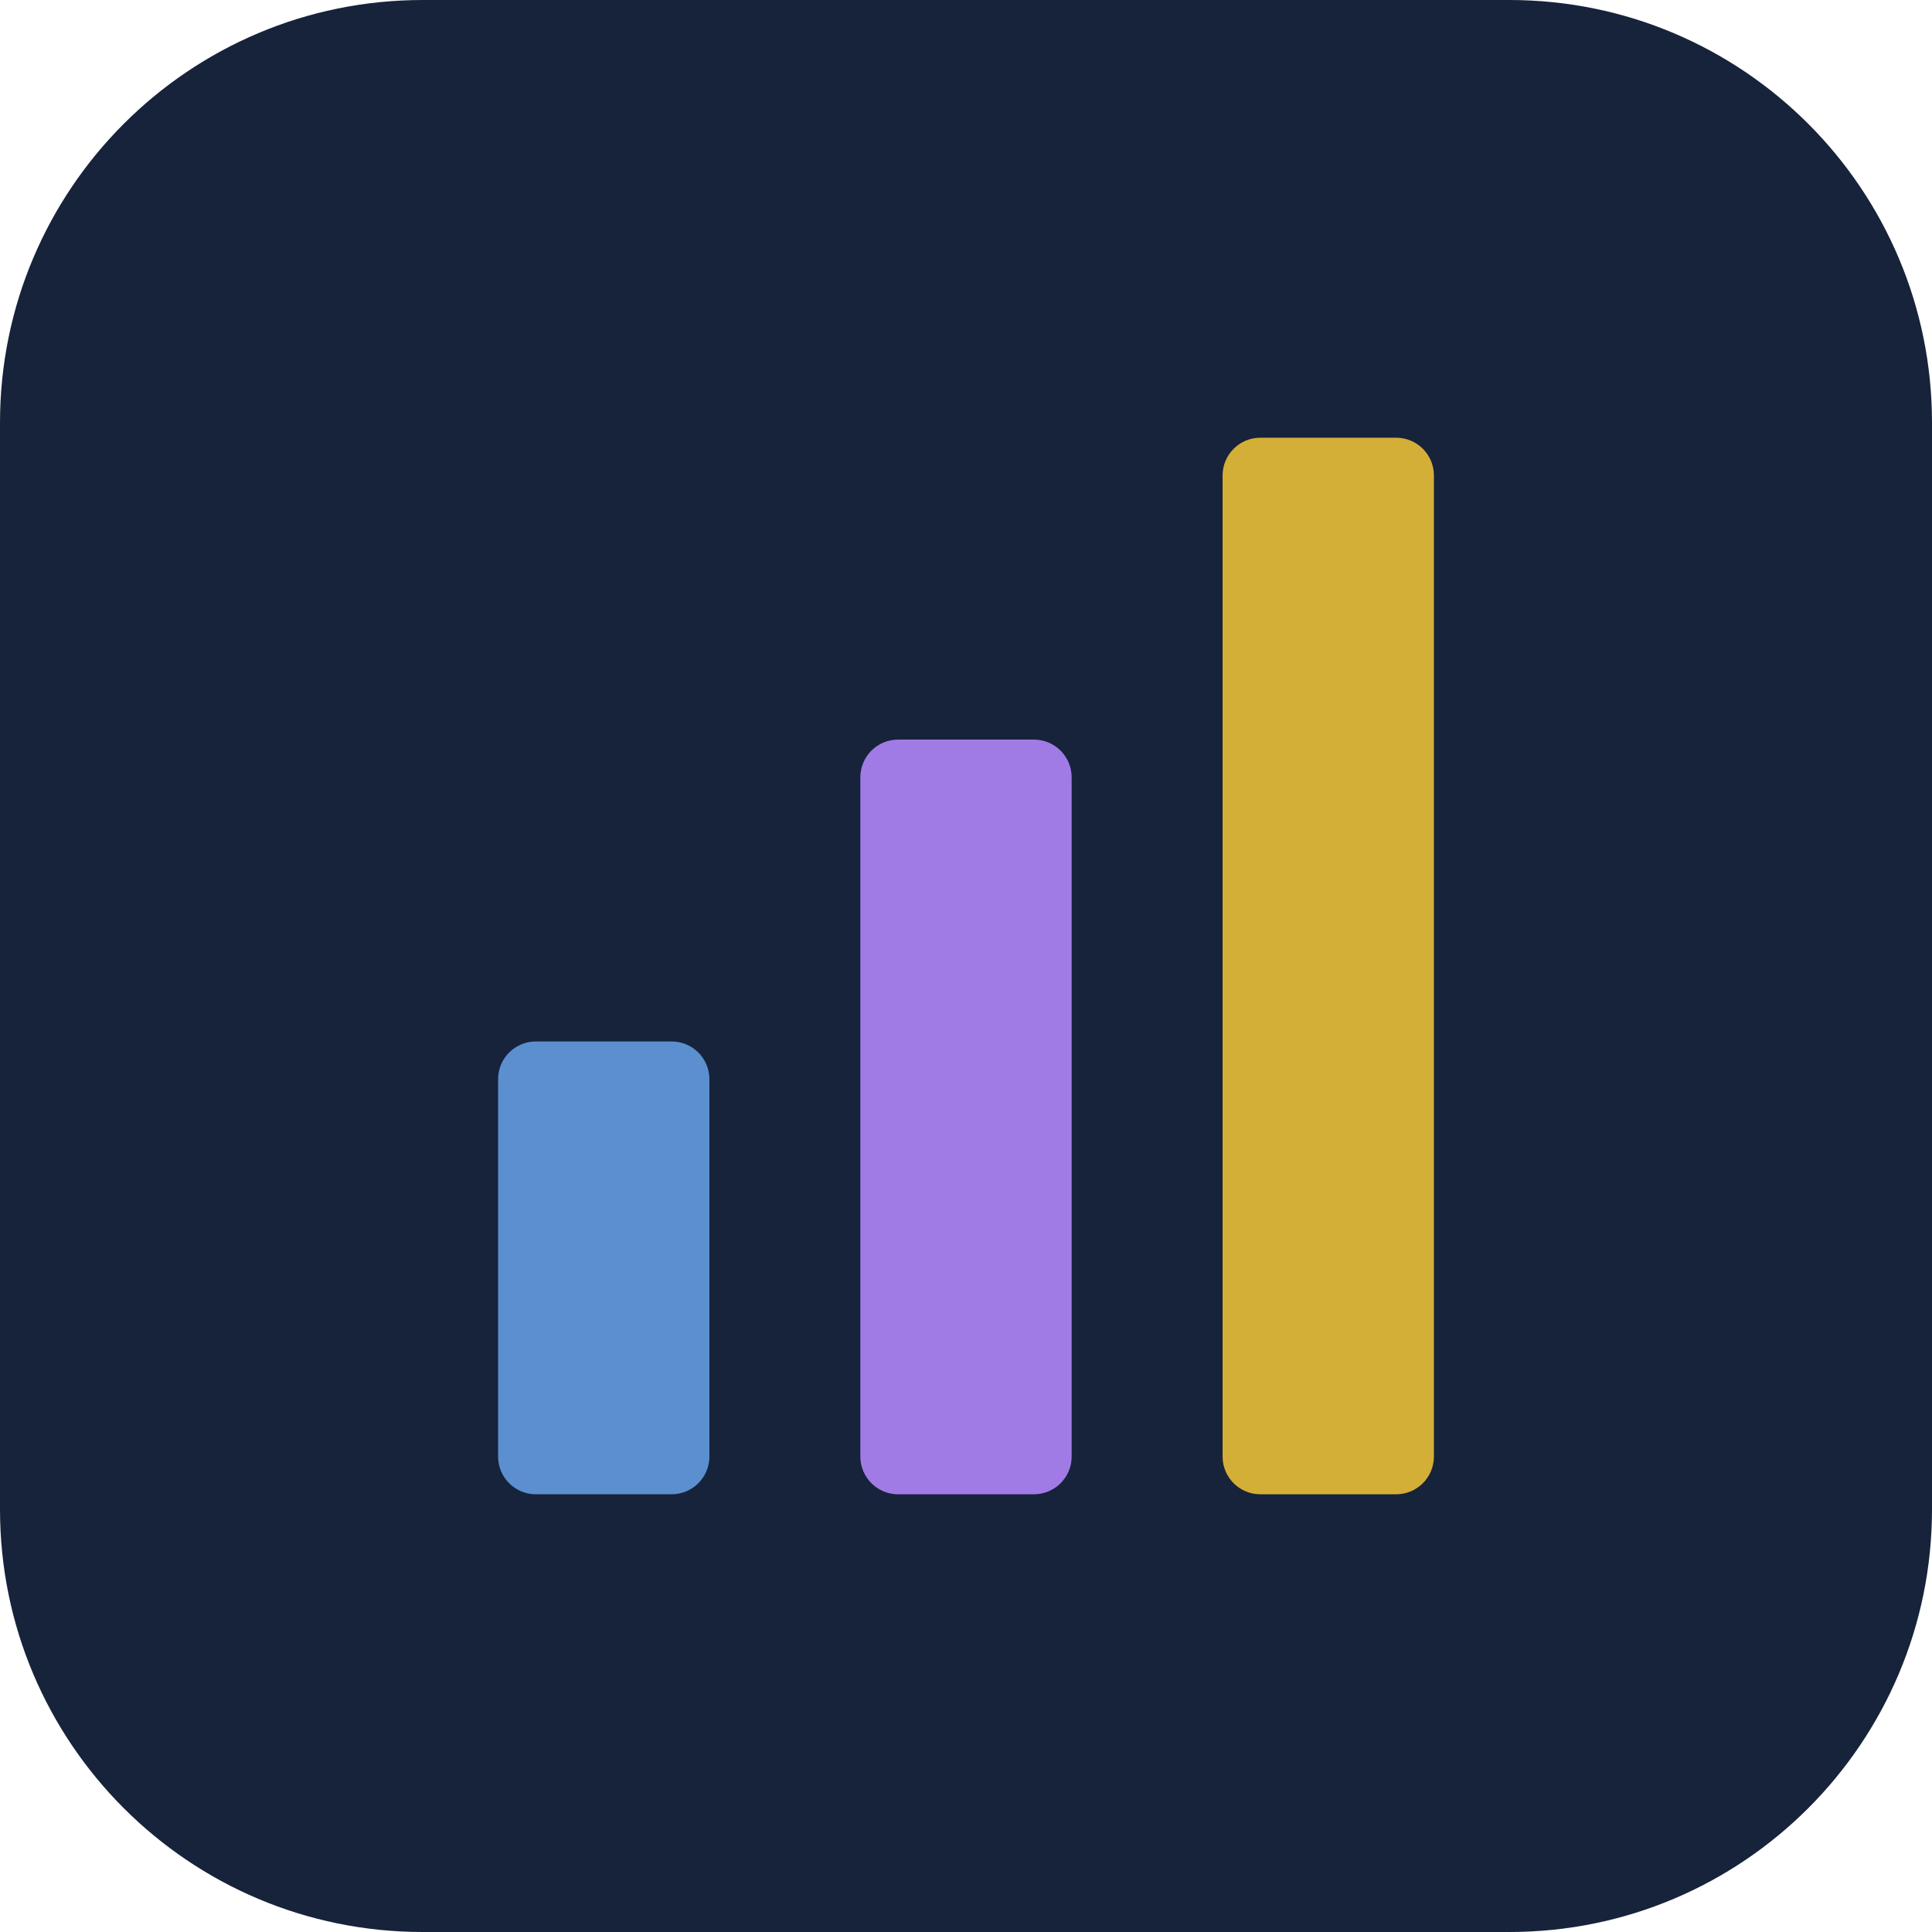
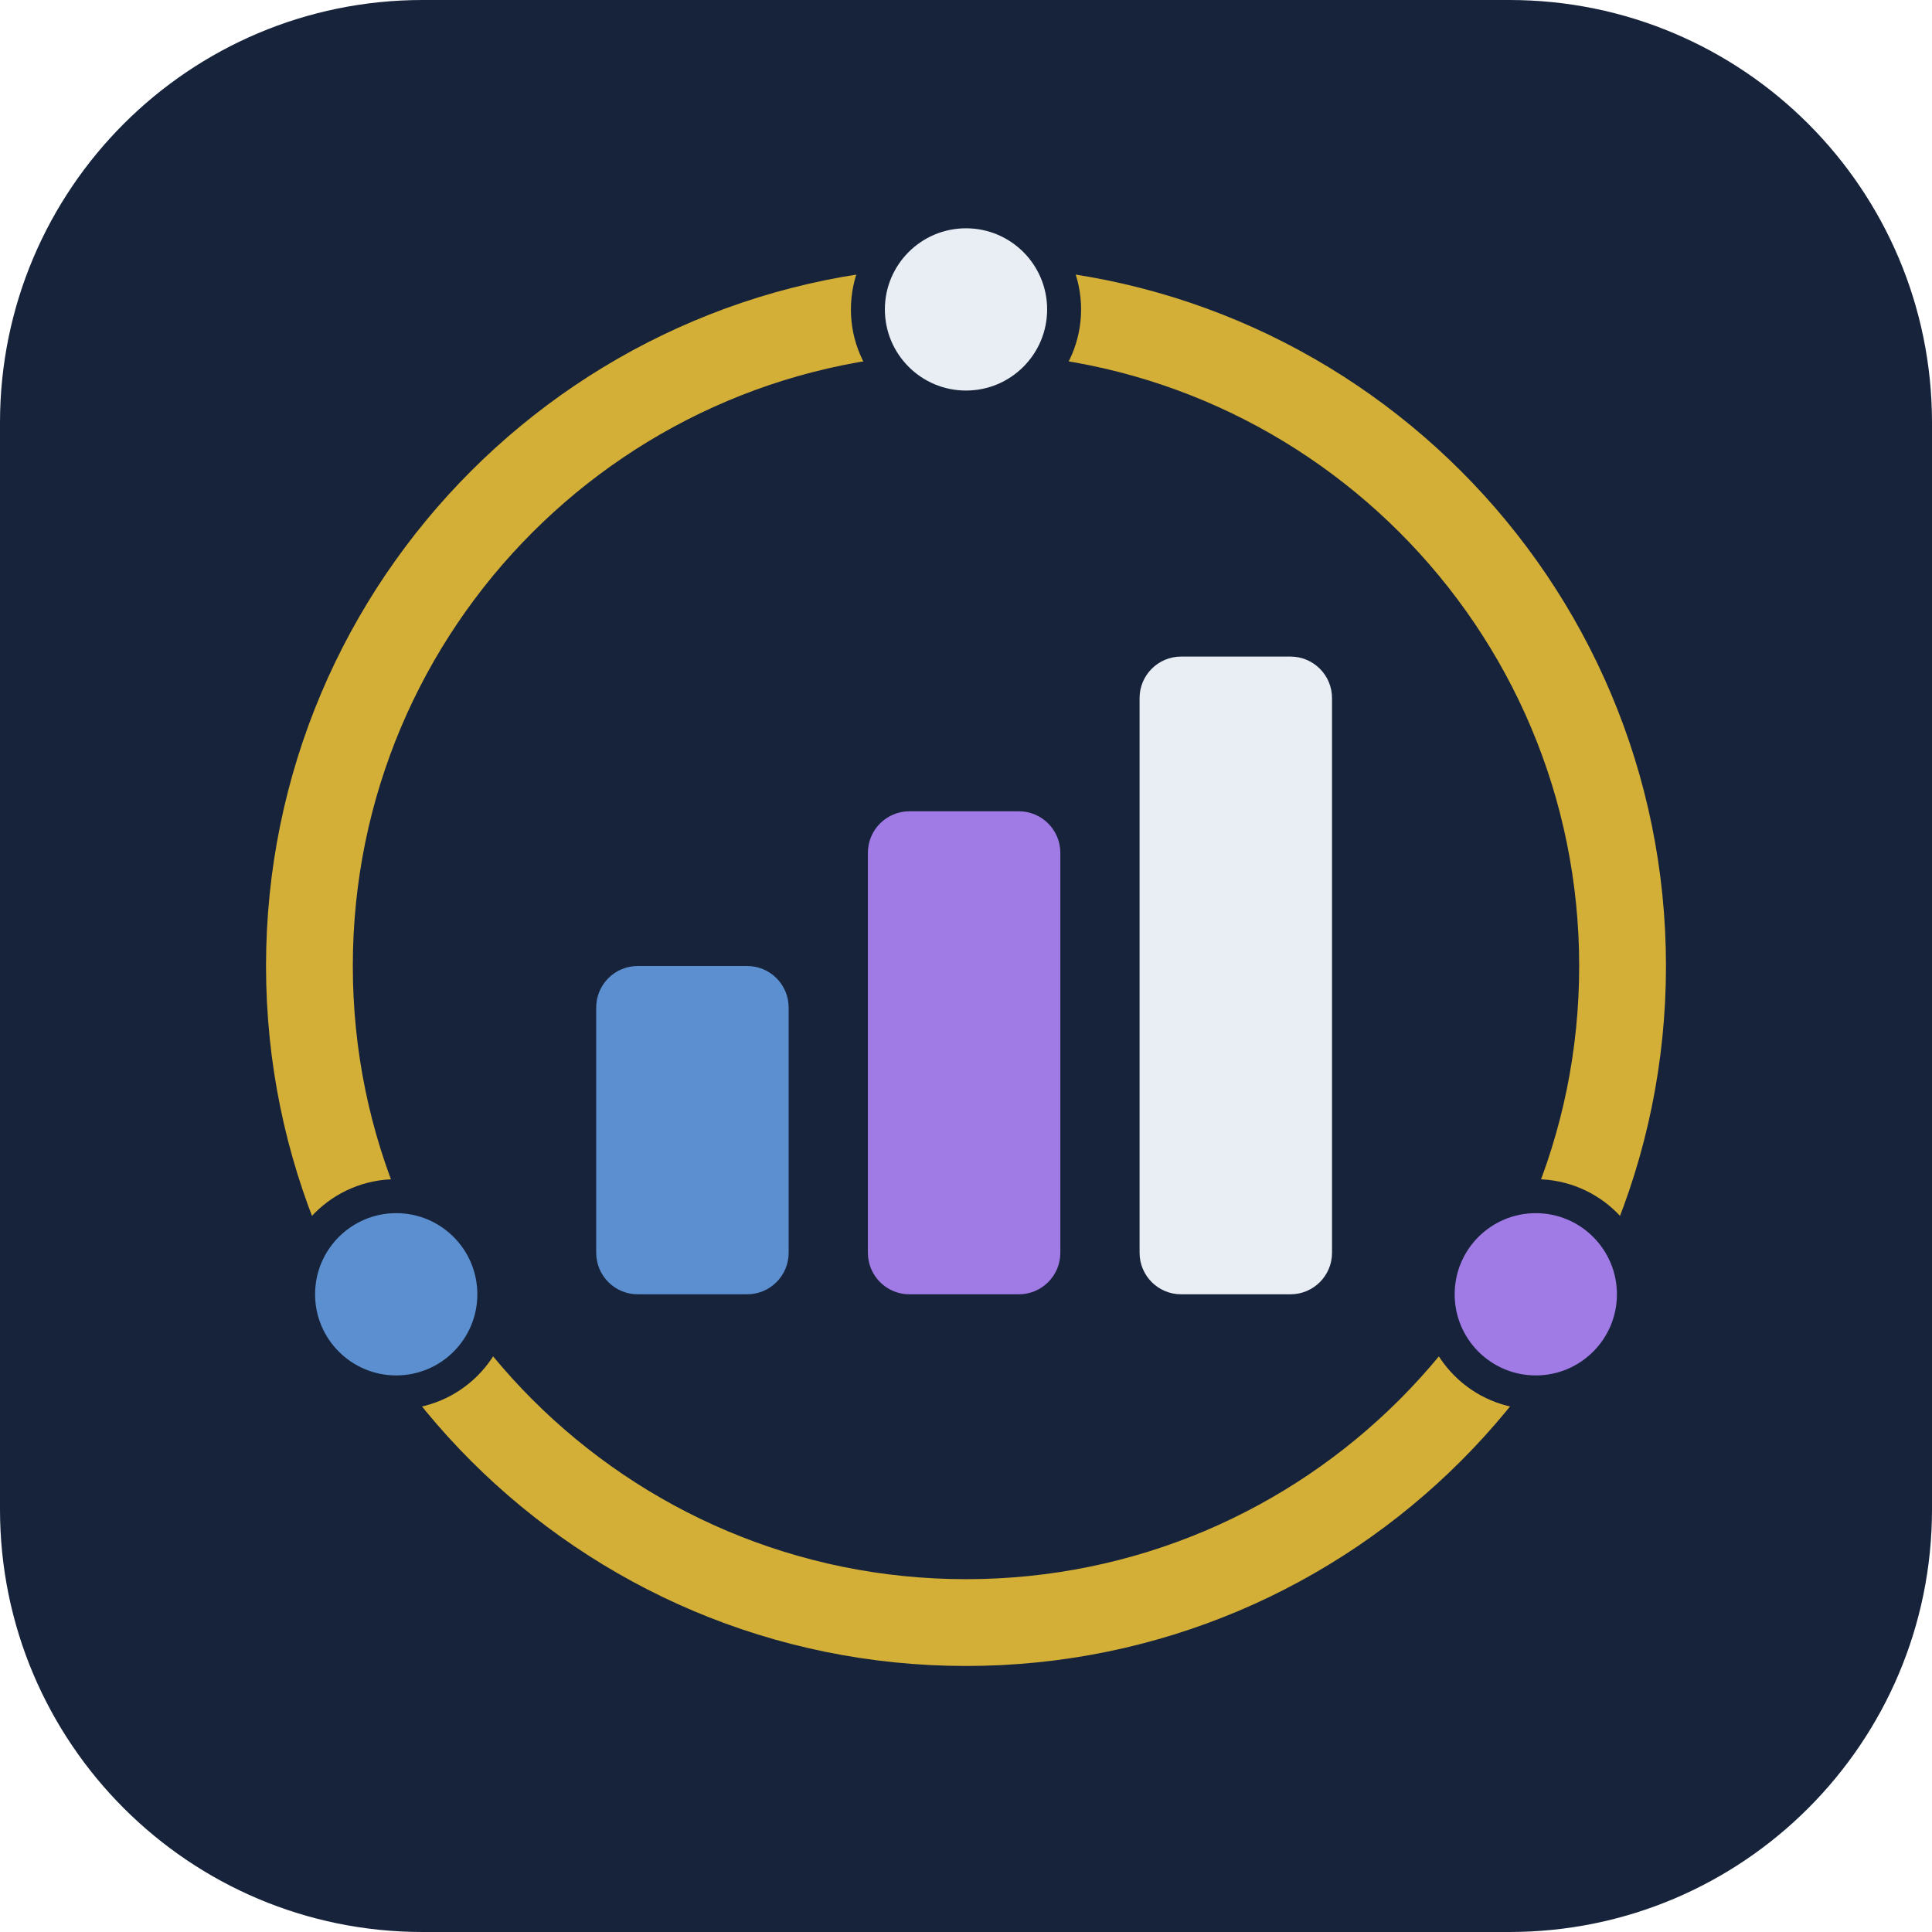
<svg xmlns="http://www.w3.org/2000/svg" viewBox="0 0 512 512">
  <rect width="512" height="512" rx="112" fill="#16233A" />
-   <rect x="132" y="276" width="56" height="120" rx="10" fill="#5B8FD0" />
-   <rect x="228" y="196" width="56" height="200" rx="10" fill="#A07BE6" />
-   <rect x="324" y="116" width="56" height="280" rx="10" fill="#D4AF37" />
+   <circle cx="256" cy="256" r="174" fill="none" stroke="#D4AF37" stroke-width="23" />
+   <rect x="158" y="256" width="51" height="87" rx="11" fill="#5B8FD0" />
+   <rect x="230" y="215" width="51" height="128" rx="11" fill="#A07BE6" />
+   <rect x="302" y="174" width="51" height="169" rx="11" fill="#E9EDF4" />
+   <circle cx="105" cy="343" r="26" fill="#5B8FD0" stroke="#16233A" stroke-width="9" />
+   <circle cx="407" cy="343" r="26" fill="#A07BE6" stroke="#16233A" stroke-width="9" />
+   <circle cx="256" cy="82" r="26" fill="#E9EDF4" stroke="#16233A" stroke-width="9" />
</svg>
